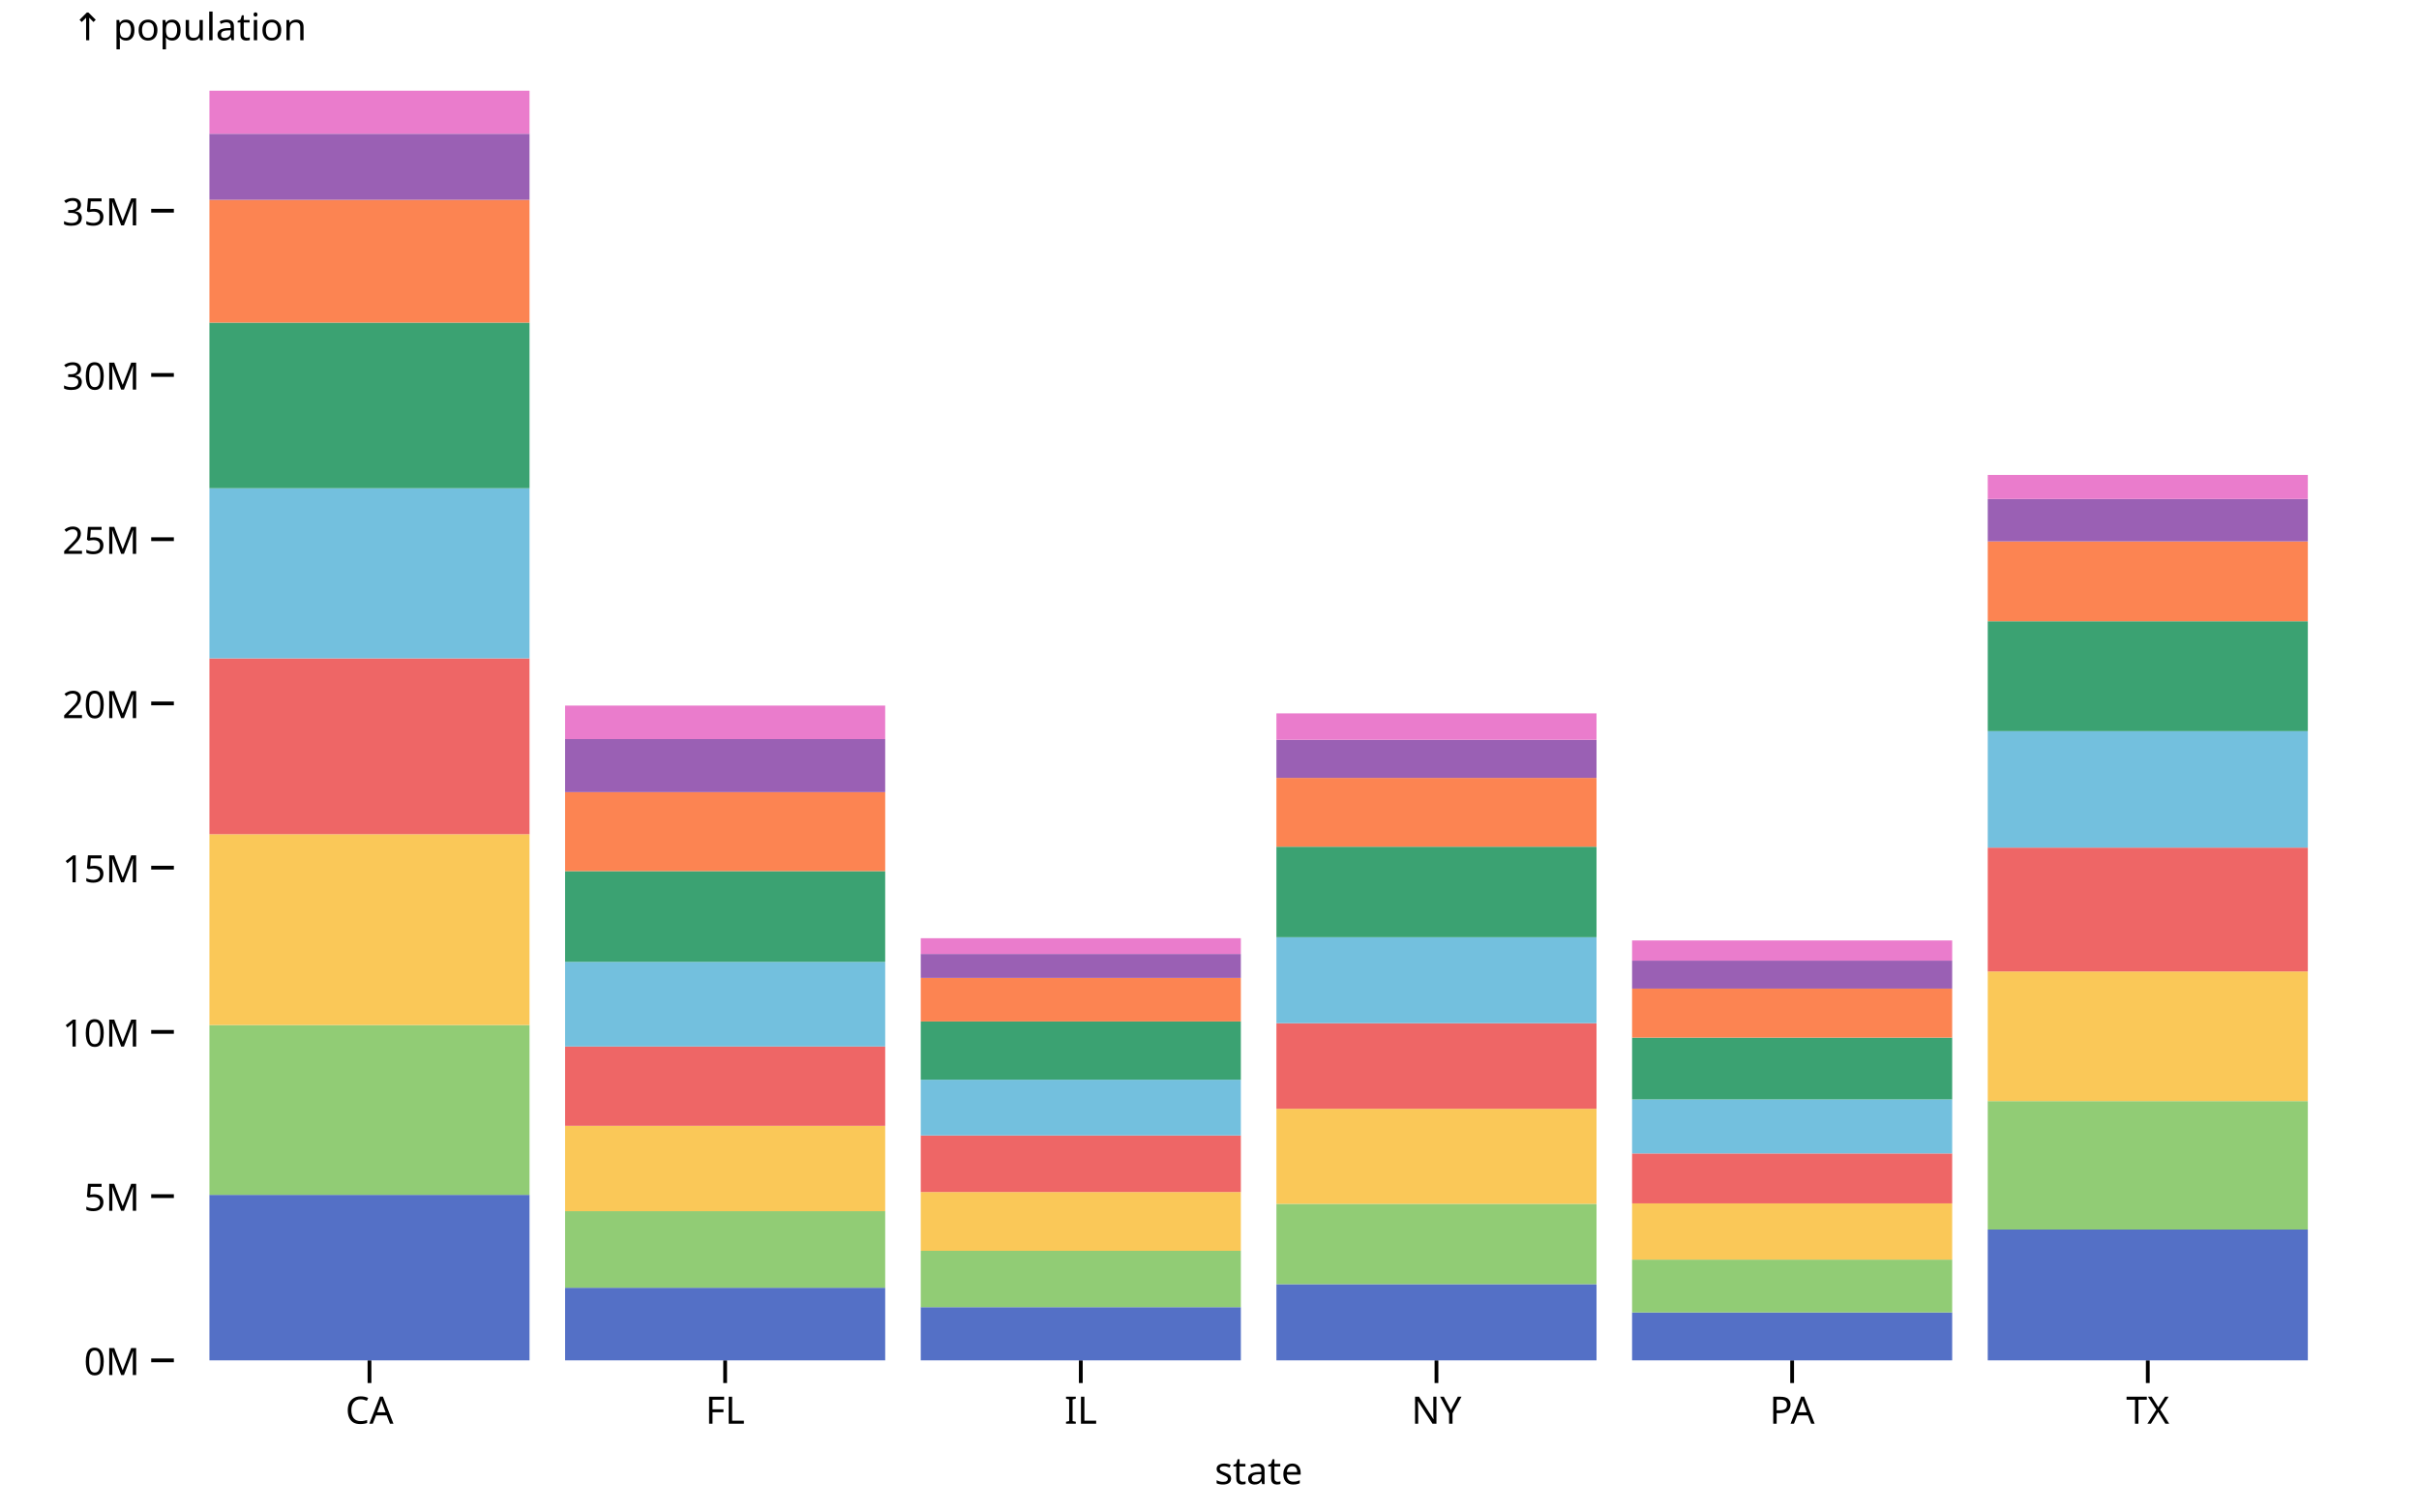
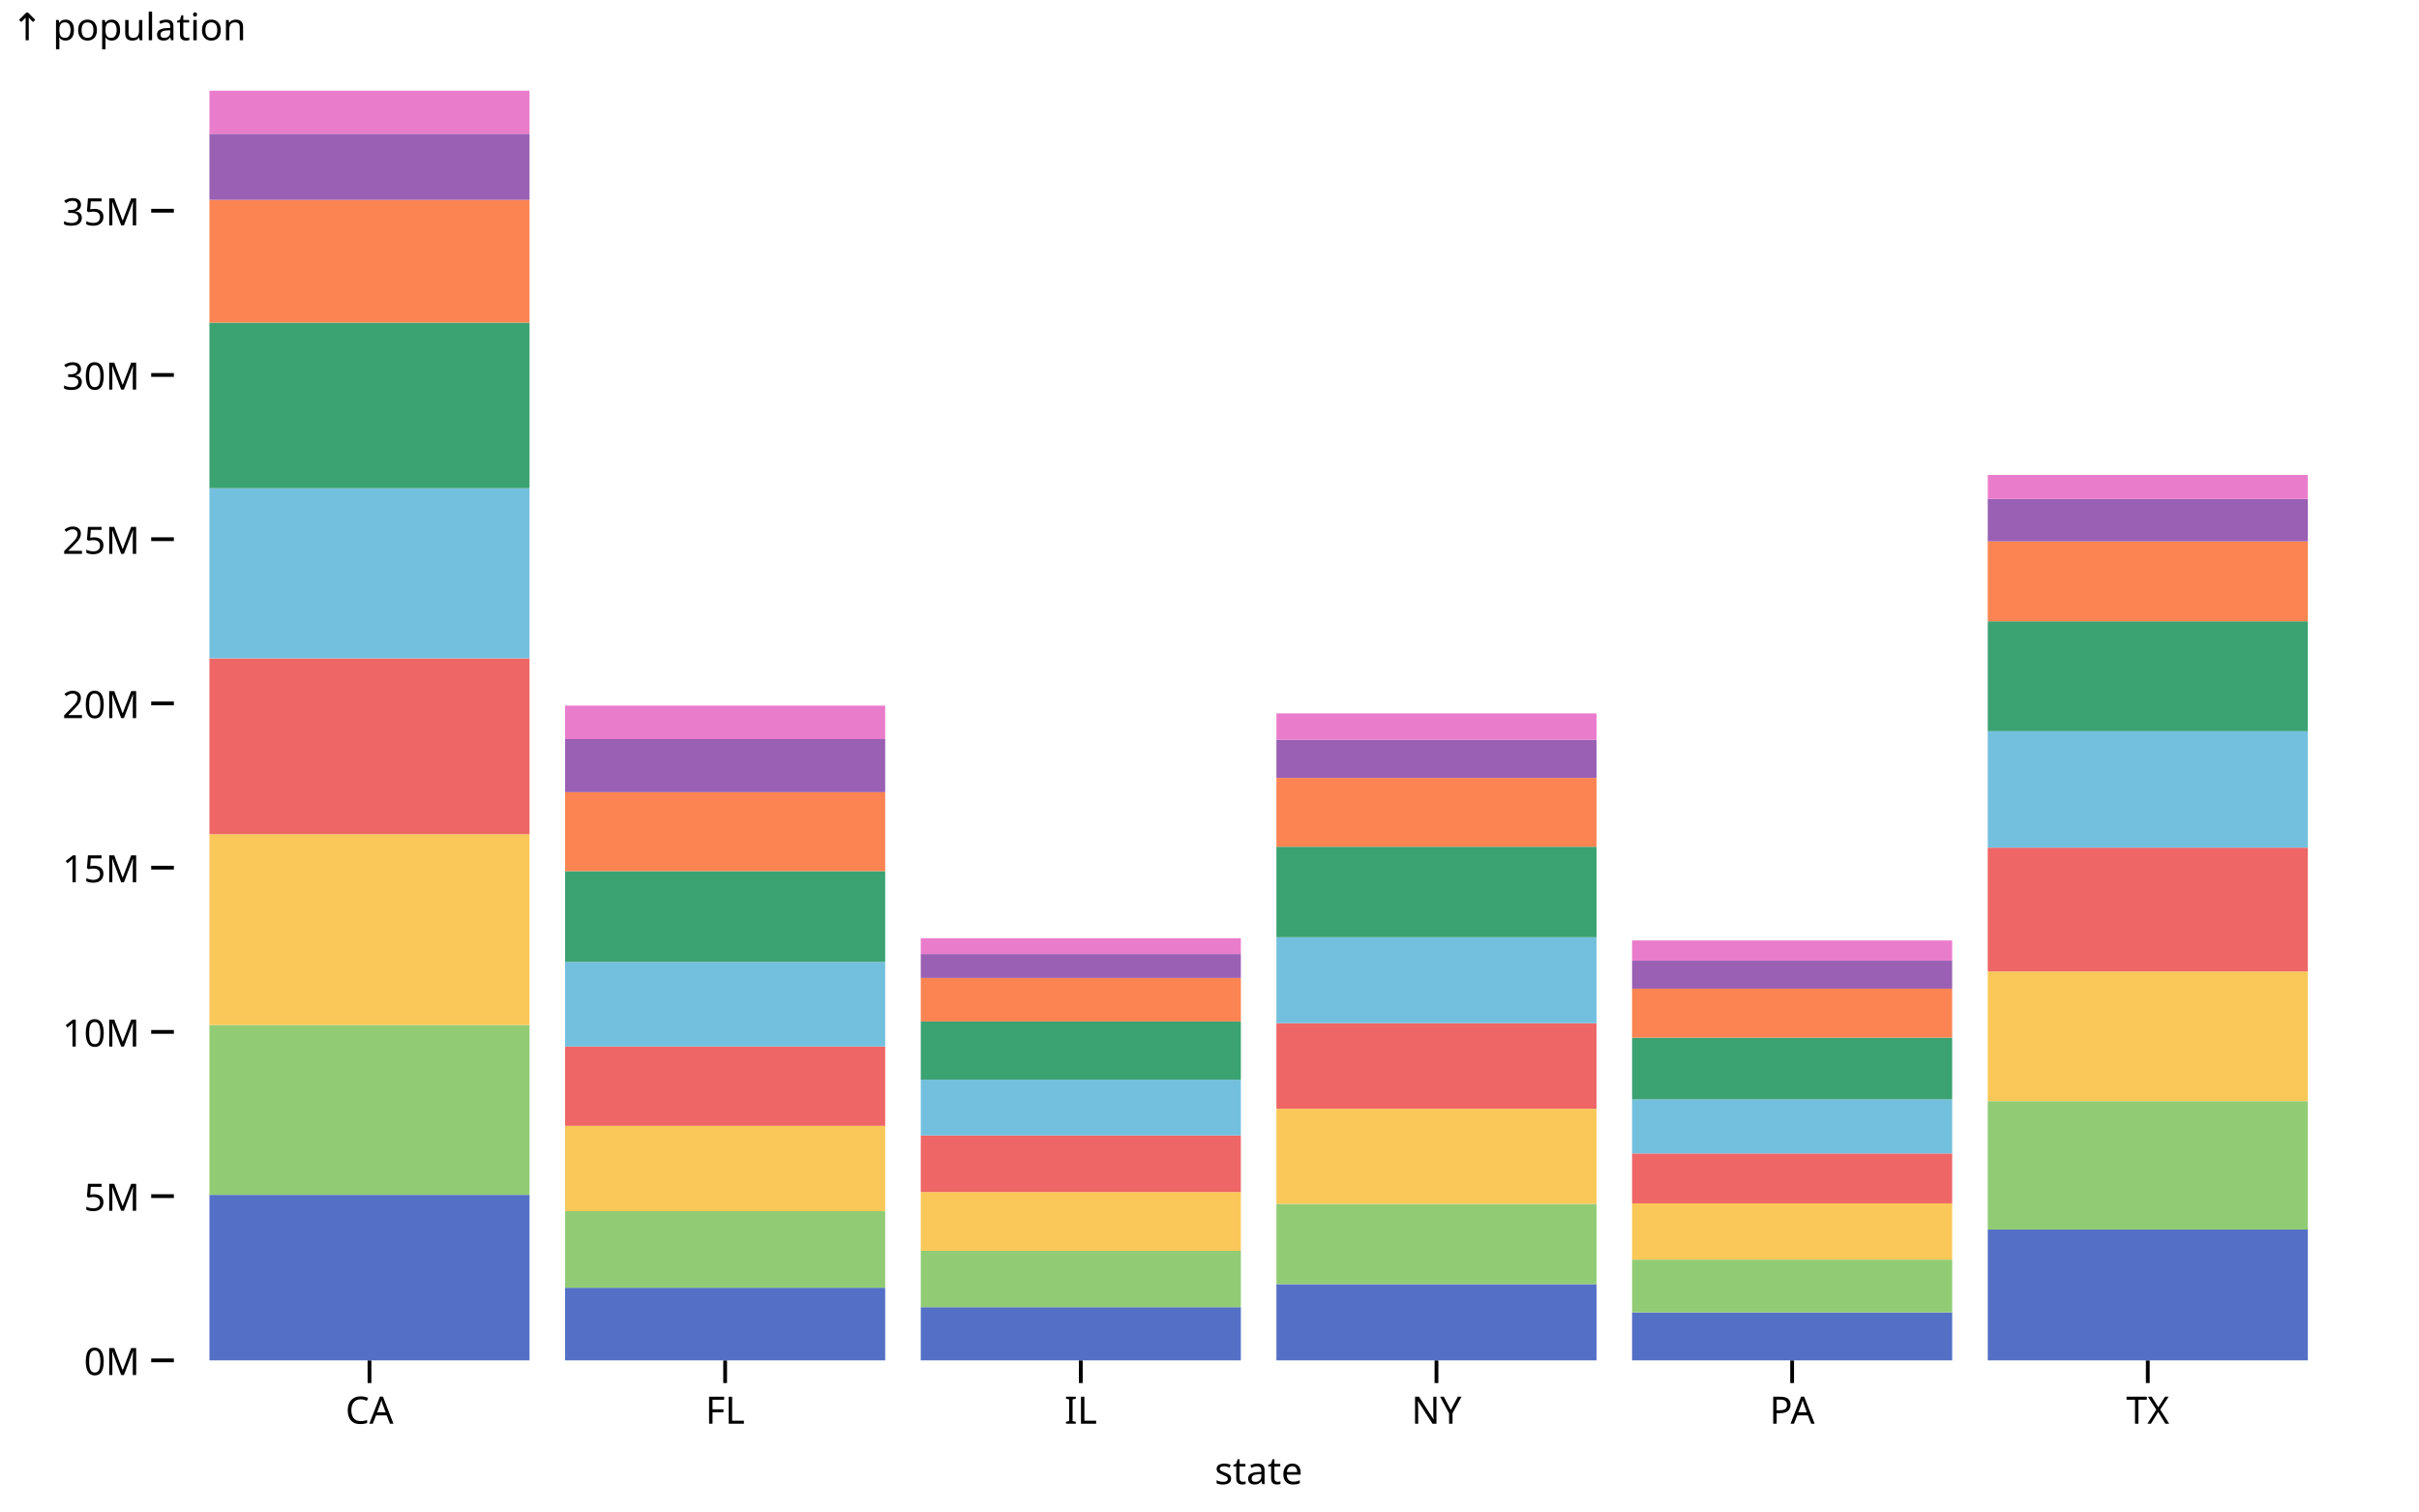
<svg xmlns="http://www.w3.org/2000/svg" width="640" height="400" viewBox="0 0 640 400">
  <line x1="97.754" y1="360" x2="97.754" y2="366" stroke="currentColor" stroke-width="1" />
  <line x1="191.852" y1="360" x2="191.852" y2="366" stroke="currentColor" stroke-width="1" />
  <line x1="285.951" y1="360" x2="285.951" y2="366" stroke="currentColor" stroke-width="1" />
  <line x1="380.049" y1="360" x2="380.049" y2="366" stroke="currentColor" stroke-width="1" />
  <line x1="474.148" y1="360" x2="474.148" y2="366" stroke="currentColor" stroke-width="1" />
  <line x1="568.246" y1="360" x2="568.246" y2="366" stroke="currentColor" stroke-width="1" />
  <text x="97.754" y="369" font-family="system-ui, sans-serif" font-size="10" text-anchor="middle" dominant-baseline="text-before-edge" fill="currentColor">CA</text>
  <text x="191.852" y="369" font-family="system-ui, sans-serif" font-size="10" text-anchor="middle" dominant-baseline="text-before-edge" fill="currentColor">FL</text>
  <text x="285.951" y="369" font-family="system-ui, sans-serif" font-size="10" text-anchor="middle" dominant-baseline="text-before-edge" fill="currentColor">IL</text>
  <text x="380.049" y="369" font-family="system-ui, sans-serif" font-size="10" text-anchor="middle" dominant-baseline="text-before-edge" fill="currentColor">NY</text>
  <text x="474.148" y="369" font-family="system-ui, sans-serif" font-size="10" text-anchor="middle" dominant-baseline="text-before-edge" fill="currentColor">PA</text>
  <text x="568.246" y="369" font-family="system-ui, sans-serif" font-size="10" text-anchor="middle" dominant-baseline="text-before-edge" fill="currentColor">TX</text>
  <text x="333" y="385" font-family="system-ui, sans-serif" font-size="10" text-anchor="middle" dominant-baseline="text-before-edge" fill="currentColor">state</text>
  <line x1="46" y1="360" x2="40" y2="360" stroke="currentColor" stroke-width="1" />
  <line x1="46" y1="316.538" x2="40" y2="316.538" stroke="currentColor" stroke-width="1" />
  <line x1="46" y1="273.075" x2="40" y2="273.075" stroke="currentColor" stroke-width="1" />
  <line x1="46" y1="229.613" x2="40" y2="229.613" stroke="currentColor" stroke-width="1" />
  <line x1="46" y1="186.151" x2="40" y2="186.151" stroke="currentColor" stroke-width="1" />
  <line x1="46" y1="142.689" x2="40" y2="142.689" stroke="currentColor" stroke-width="1" />
  <line x1="46" y1="99.226" x2="40" y2="99.226" stroke="currentColor" stroke-width="1" />
  <line x1="46" y1="55.764" x2="40" y2="55.764" stroke="currentColor" stroke-width="1" />
  <text x="37" y="360" font-family="system-ui, sans-serif" font-size="10" text-anchor="end" dominant-baseline="central" fill="currentColor">0M</text>
  <text x="37" y="316.538" font-family="system-ui, sans-serif" font-size="10" text-anchor="end" dominant-baseline="central" fill="currentColor">5M</text>
  <text x="37" y="273.075" font-family="system-ui, sans-serif" font-size="10" text-anchor="end" dominant-baseline="central" fill="currentColor">10M</text>
  <text x="37" y="229.613" font-family="system-ui, sans-serif" font-size="10" text-anchor="end" dominant-baseline="central" fill="currentColor">15M</text>
  <text x="37" y="186.151" font-family="system-ui, sans-serif" font-size="10" text-anchor="end" dominant-baseline="central" fill="currentColor">20M</text>
  <text x="37" y="142.689" font-family="system-ui, sans-serif" font-size="10" text-anchor="end" dominant-baseline="central" fill="currentColor">25M</text>
  <text x="37" y="99.226" font-family="system-ui, sans-serif" font-size="10" text-anchor="end" dominant-baseline="central" fill="currentColor">30M</text>
  <text x="37" y="55.764" font-family="system-ui, sans-serif" font-size="10" text-anchor="end" dominant-baseline="central" fill="currentColor">35M</text>
-   <text x="19" y="13" font-family="system-ui, sans-serif" font-size="10" text-anchor="start" dominant-baseline="text-after-edge" fill="currentColor">↑ population</text>
+   <text x="3" y="13" font-family="system-ui, sans-serif" font-size="10" text-anchor="start" dominant-baseline="text-after-edge" fill="currentColor">↑ population</text>
  <rect x="55.41" y="316.204" width="84.689" height="43.796" fill="#5470c6" />
  <rect x="55.41" y="271.261" width="84.689" height="44.943" fill="#91cc75" />
  <rect x="55.41" y="220.762" width="84.689" height="50.498" fill="#fac858" />
  <rect x="55.41" y="174.222" width="84.689" height="46.54" fill="#ee6666" />
  <rect x="55.41" y="129.201" width="84.689" height="45.02" fill="#73c0de" />
  <rect x="55.41" y="85.373" width="84.689" height="43.828" fill="#3ba272" />
  <rect x="55.41" y="52.885" width="84.689" height="32.488" fill="#fc8452" />
  <rect x="55.41" y="35.399" width="84.689" height="17.486" fill="#9a60b4" />
  <rect x="55.41" y="24" width="84.689" height="11.399" fill="#ea7ccc" />
  <rect x="525.902" y="325.377" width="84.689" height="34.623" fill="#5470c6" />
  <rect x="525.902" y="291.385" width="84.689" height="33.992" fill="#91cc75" />
  <rect x="525.902" y="257.081" width="84.689" height="34.304" fill="#fac858" />
  <rect x="525.902" y="224.306" width="84.689" height="32.775" fill="#ee6666" />
  <rect x="525.902" y="193.484" width="84.689" height="30.821" fill="#73c0de" />
  <rect x="525.902" y="164.409" width="84.689" height="29.076" fill="#3ba272" />
  <rect x="525.902" y="143.273" width="84.689" height="21.136" fill="#fc8452" />
  <rect x="525.902" y="132.047" width="84.689" height="11.226" fill="#9a60b4" />
  <rect x="525.902" y="125.682" width="84.689" height="6.364" fill="#ea7ccc" />
  <rect x="149.508" y="340.781" width="84.689" height="19.219" fill="#5470c6" />
  <rect x="149.508" y="320.518" width="84.689" height="20.263" fill="#91cc75" />
  <rect x="149.508" y="297.936" width="84.689" height="22.582" fill="#fac858" />
  <rect x="149.508" y="276.934" width="84.689" height="21.003" fill="#ee6666" />
  <rect x="149.508" y="254.546" width="84.689" height="22.388" fill="#73c0de" />
  <rect x="149.508" y="230.529" width="84.689" height="24.017" fill="#3ba272" />
  <rect x="149.508" y="209.626" width="84.689" height="20.902" fill="#fc8452" />
  <rect x="149.508" y="195.583" width="84.689" height="14.043" fill="#9a60b4" />
  <rect x="149.508" y="186.721" width="84.689" height="8.863" fill="#ea7ccc" />
  <rect x="337.705" y="339.834" width="84.689" height="20.166" fill="#5470c6" />
  <rect x="337.705" y="318.576" width="84.689" height="21.258" fill="#91cc75" />
  <rect x="337.705" y="293.418" width="84.689" height="25.158" fill="#fac858" />
  <rect x="337.705" y="270.771" width="84.689" height="22.647" fill="#ee6666" />
  <rect x="337.705" y="248.02" width="84.689" height="22.751" fill="#73c0de" />
  <rect x="337.705" y="224.066" width="84.689" height="23.953" fill="#3ba272" />
  <rect x="337.705" y="205.854" width="84.689" height="18.212" fill="#fc8452" />
  <rect x="337.705" y="195.77" width="84.689" height="10.084" fill="#9a60b4" />
  <rect x="337.705" y="188.781" width="84.689" height="6.99" fill="#ea7ccc" />
  <rect x="243.607" y="345.921" width="84.689" height="14.079" fill="#5470c6" />
  <rect x="243.607" y="331.005" width="84.689" height="14.916" fill="#91cc75" />
  <rect x="243.607" y="315.448" width="84.689" height="15.557" fill="#fac858" />
  <rect x="243.607" y="300.48" width="84.689" height="14.968" fill="#ee6666" />
  <rect x="243.607" y="285.728" width="84.689" height="14.752" fill="#73c0de" />
  <rect x="243.607" y="270.313" width="84.689" height="15.415" fill="#3ba272" />
  <rect x="243.607" y="258.786" width="84.689" height="11.527" fill="#fc8452" />
  <rect x="243.607" y="252.451" width="84.689" height="6.335" fill="#9a60b4" />
  <rect x="243.607" y="248.287" width="84.689" height="4.163" fill="#ea7ccc" />
  <rect x="431.803" y="347.318" width="84.689" height="12.682" fill="#5470c6" />
  <rect x="431.803" y="333.341" width="84.689" height="13.978" fill="#91cc75" />
  <rect x="431.803" y="318.455" width="84.689" height="14.885" fill="#fac858" />
  <rect x="431.803" y="305.239" width="84.689" height="13.216" fill="#ee6666" />
  <rect x="431.803" y="290.938" width="84.689" height="14.302" fill="#73c0de" />
  <rect x="431.803" y="274.584" width="84.689" height="16.354" fill="#3ba272" />
  <rect x="431.803" y="261.619" width="84.689" height="12.965" fill="#fc8452" />
  <rect x="431.803" y="254.222" width="84.689" height="7.396" fill="#9a60b4" />
  <rect x="431.803" y="248.876" width="84.689" height="5.346" fill="#ea7ccc" />
</svg>
